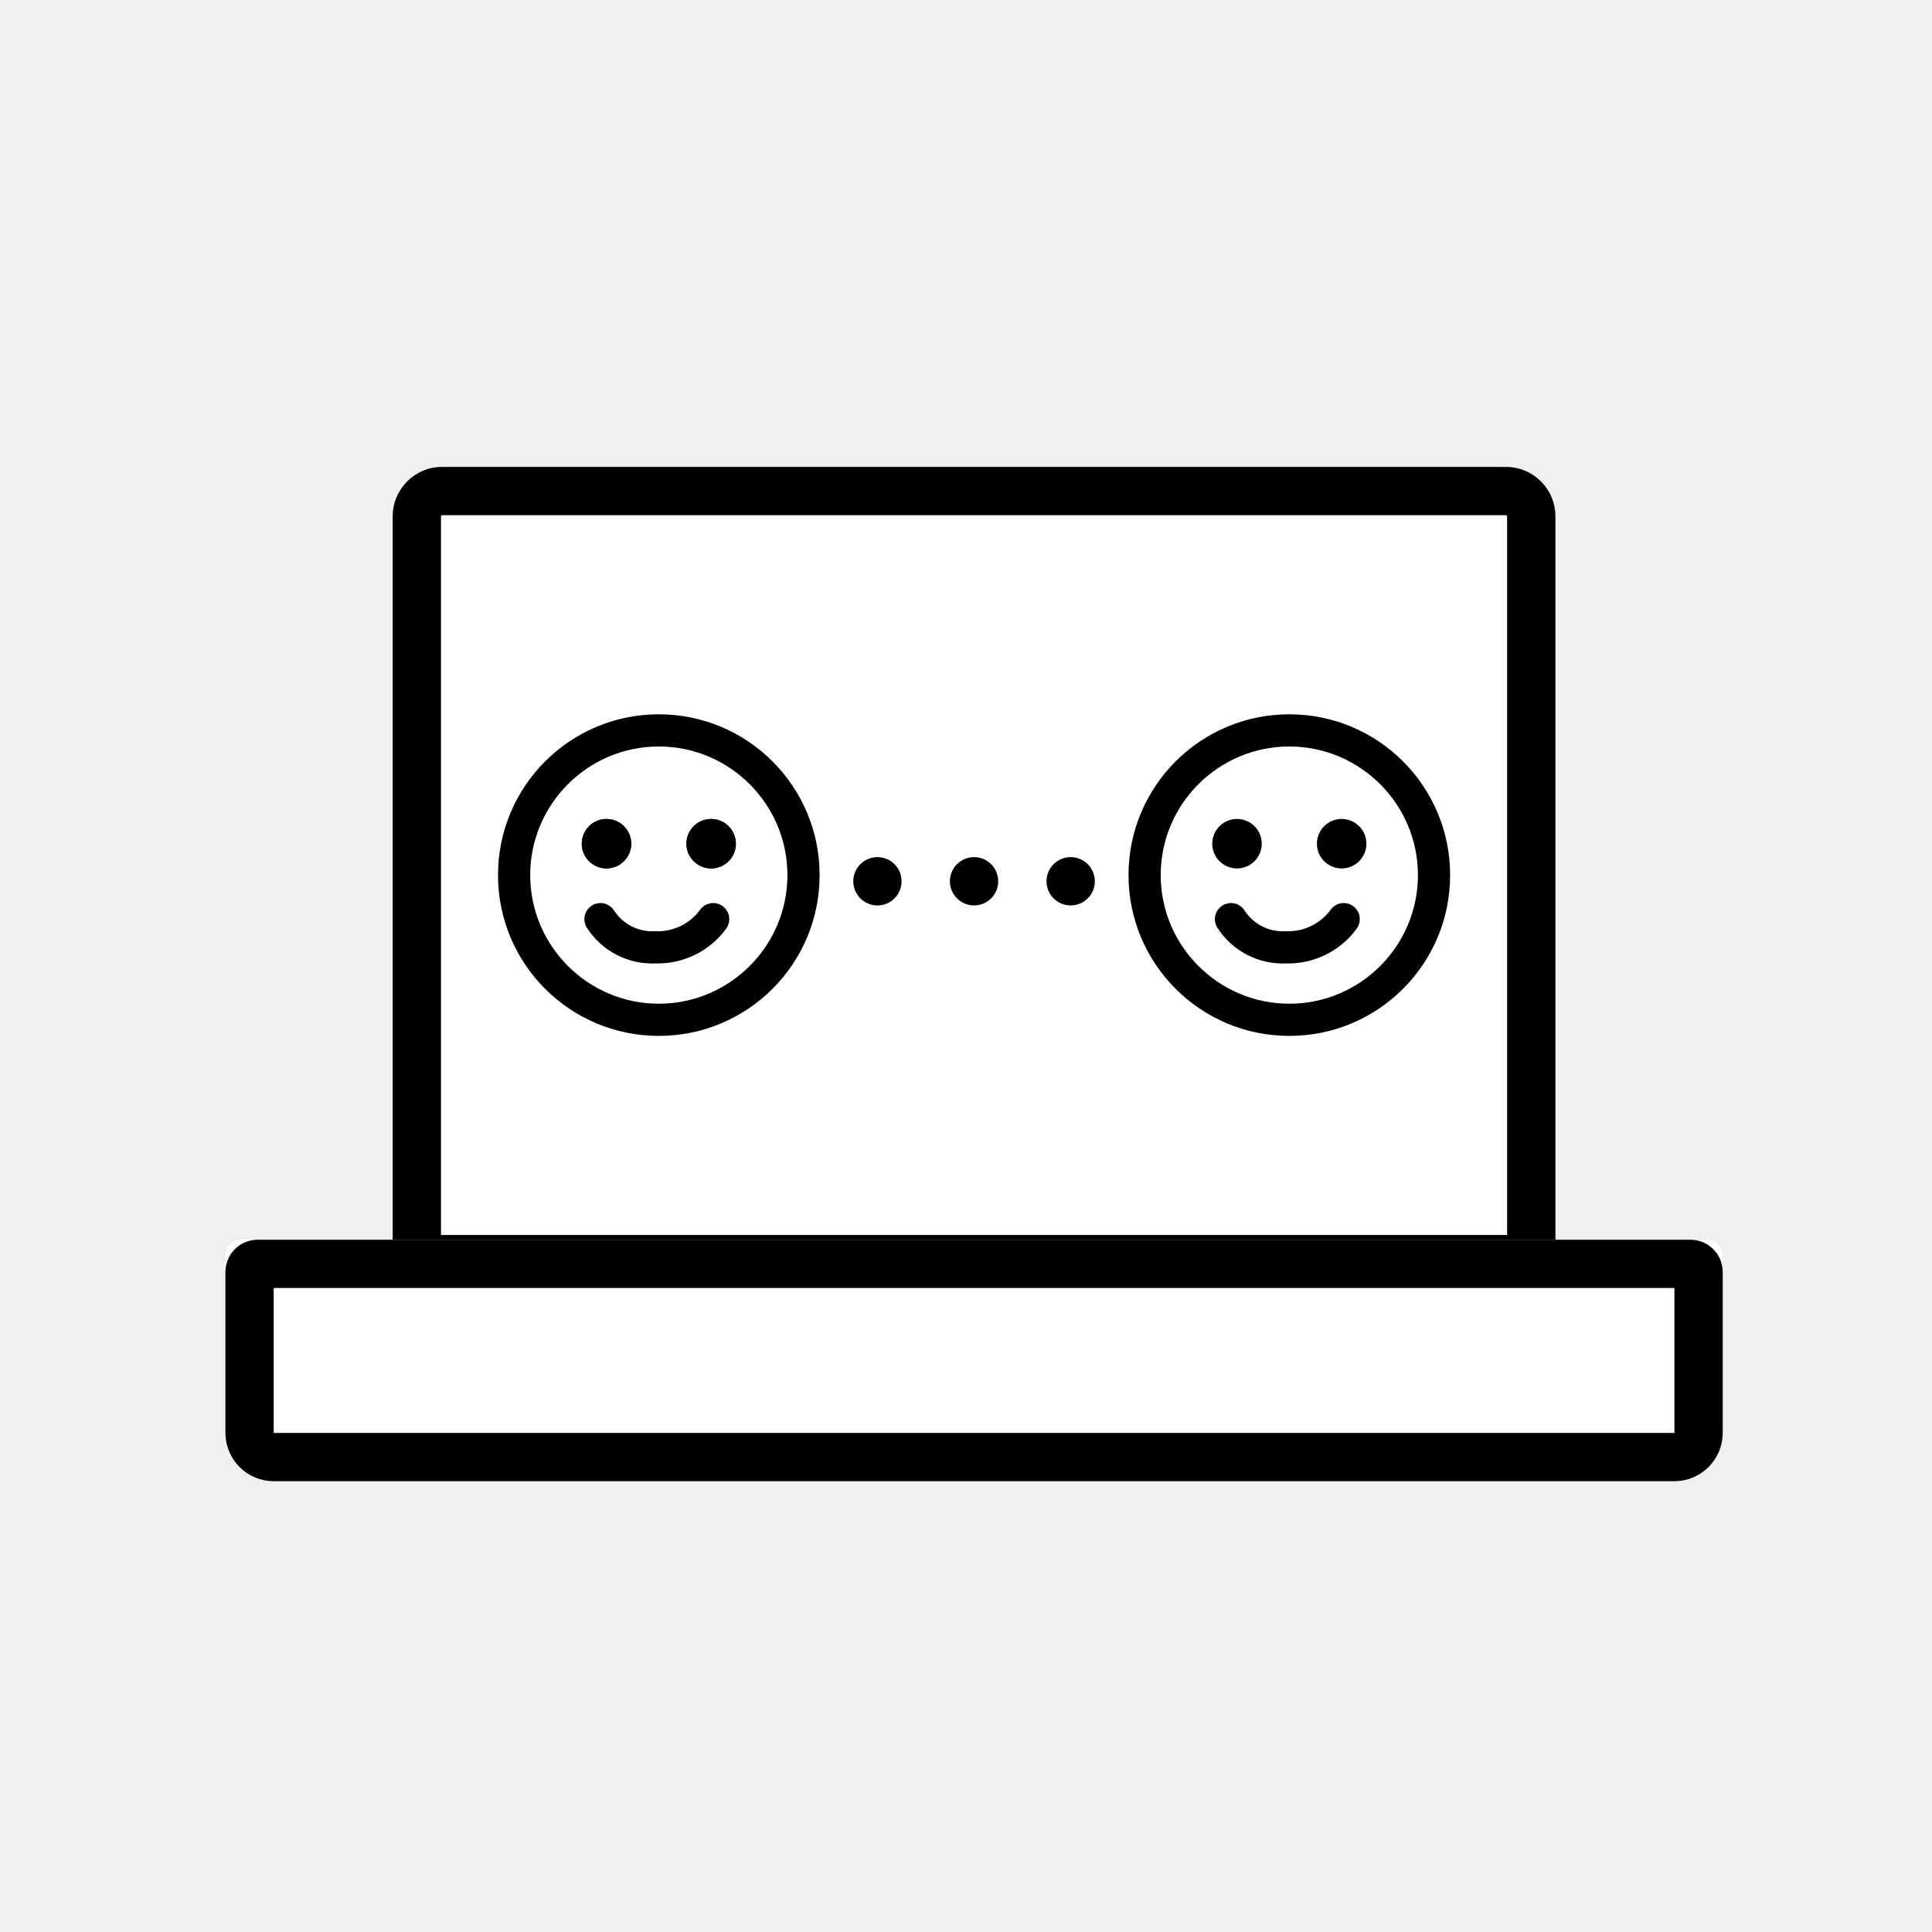
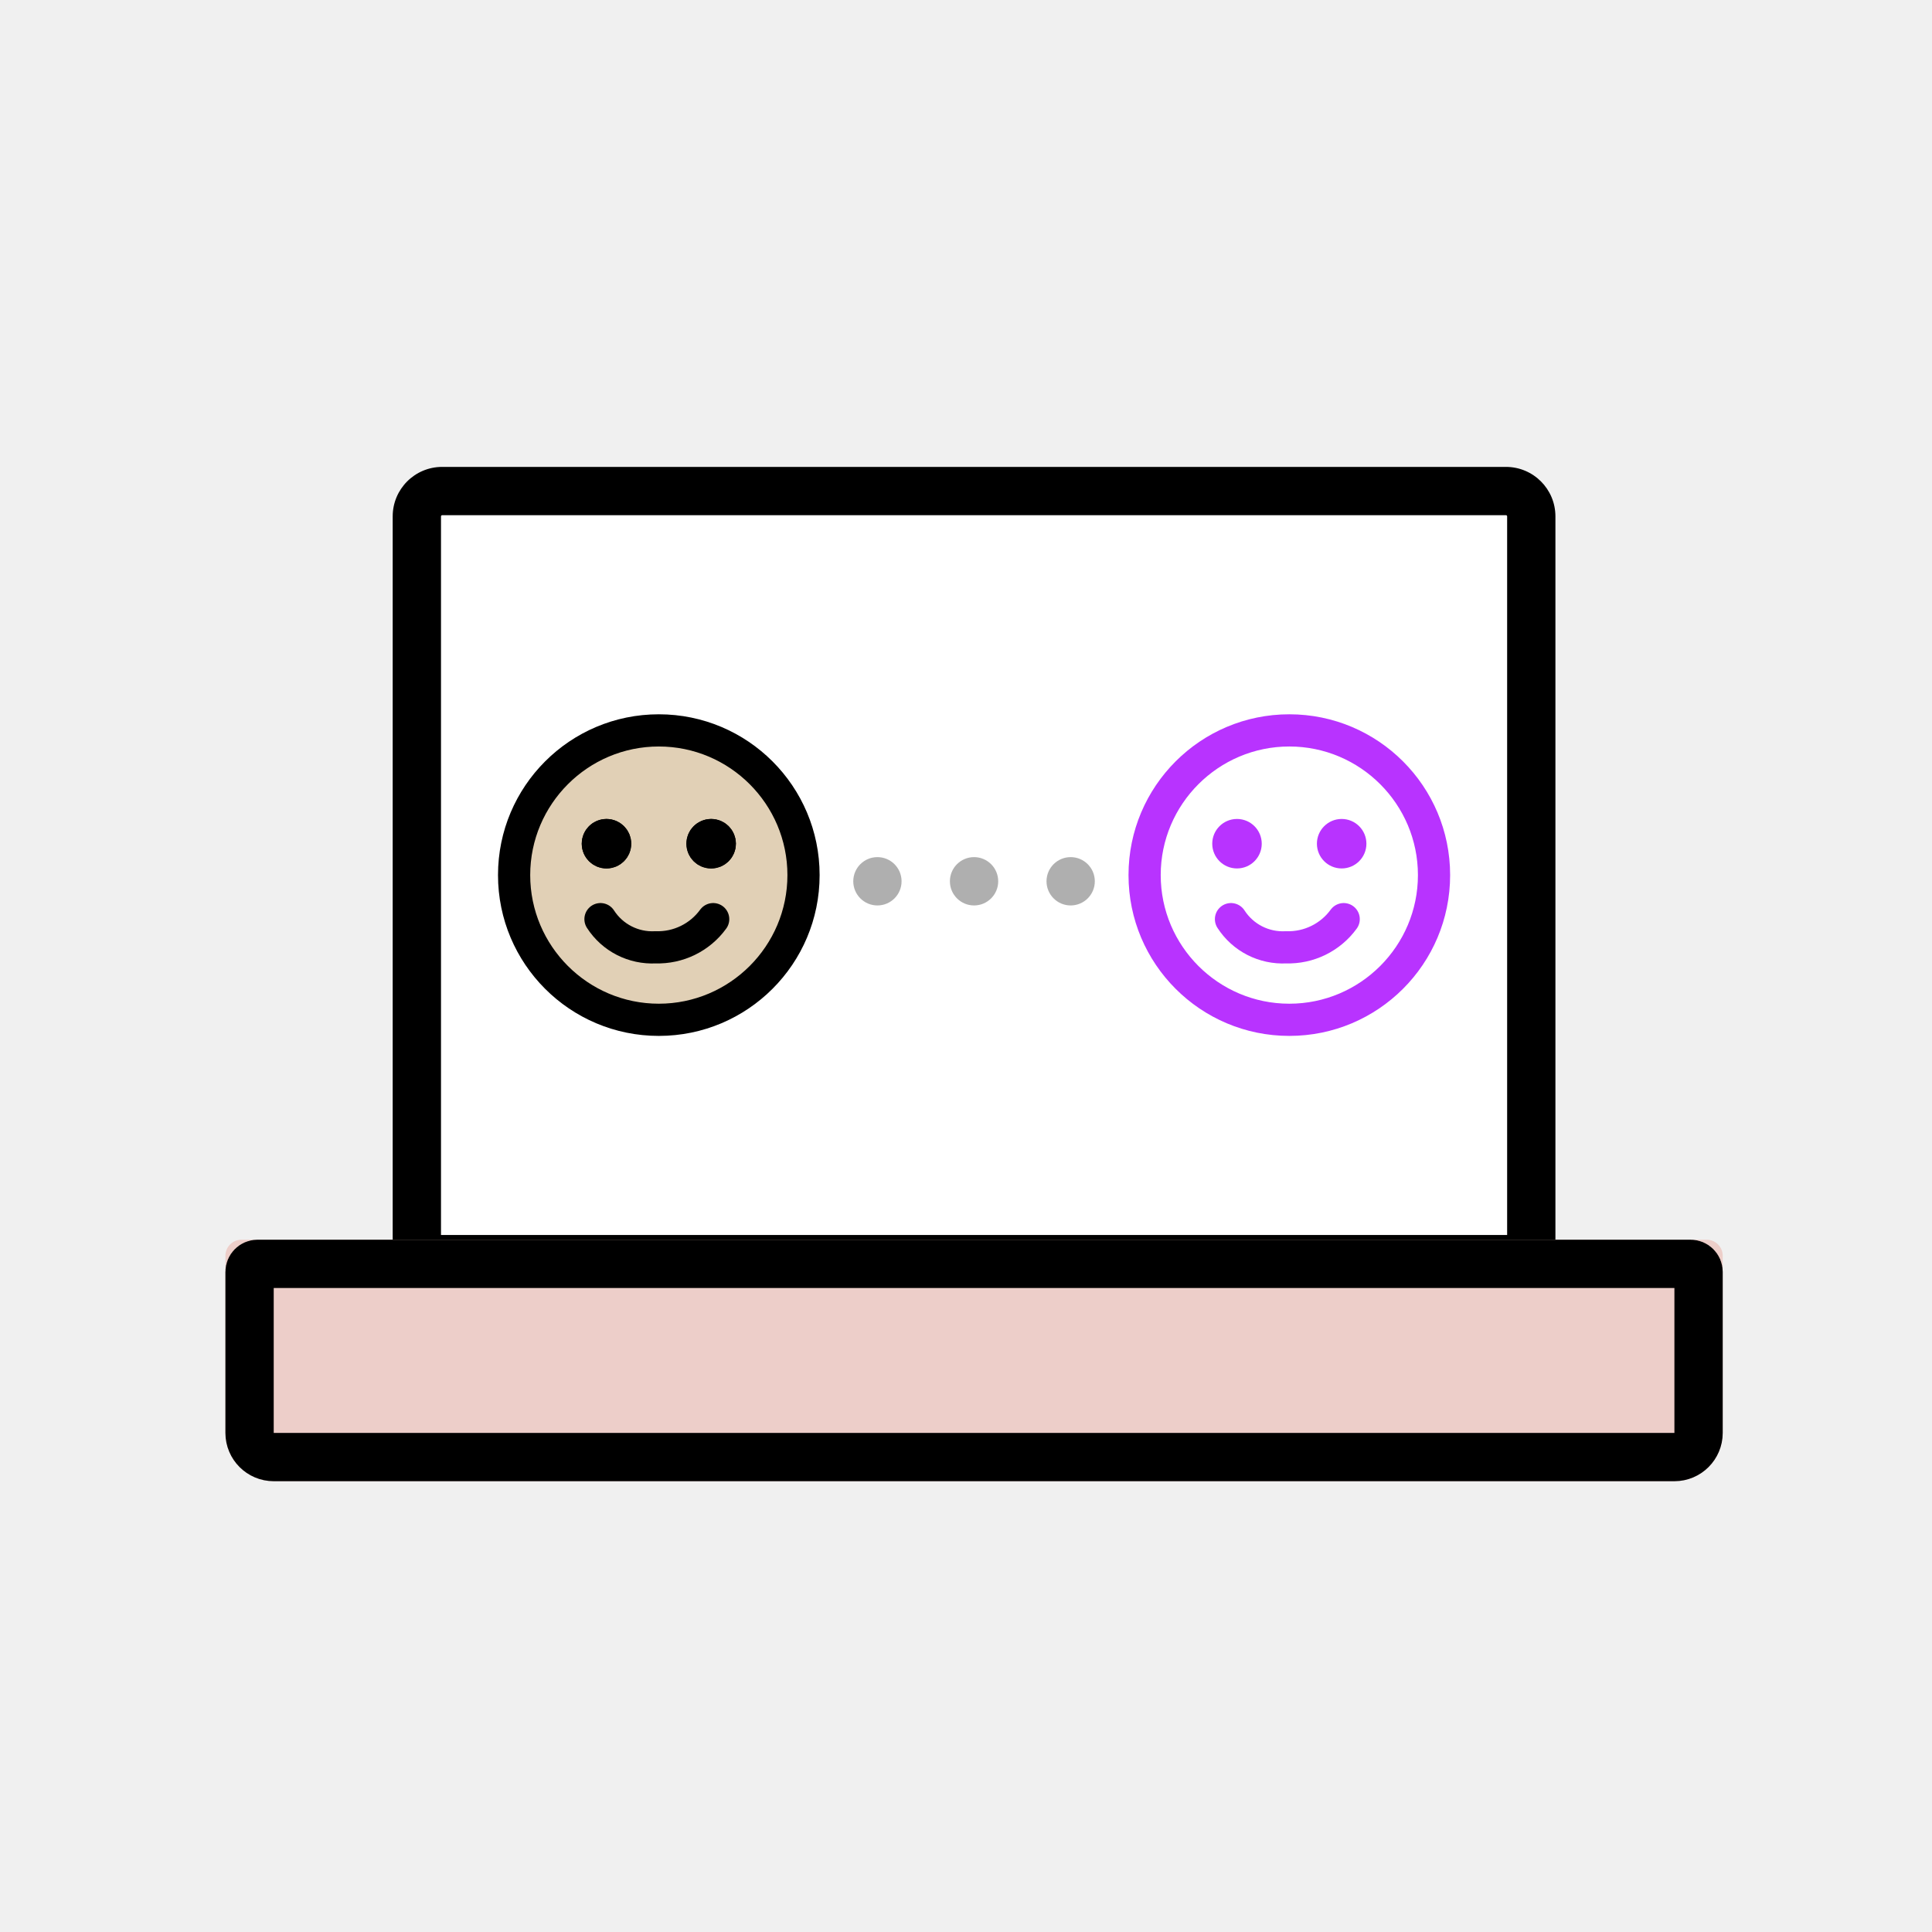
<svg xmlns="http://www.w3.org/2000/svg" width="120" height="120" viewBox="0 0 120 120">
-   <g id="step01" transform="translate(-397 -408)">
-     <rect id="사각형_829" data-name="사각형 829" width="120" height="120" transform="translate(397 408)" fill="none" />
-     <g id="그룹_435" data-name="그룹 435" transform="translate(-51.365 73)">
-       <g id="패스_205" data-name="패스 205" transform="translate(472.756 364)" fill="#fff">
-         <path d="M 70.719 49.207 L 1.5 49.207 L 1.5 3.073 C 1.5 2.206 2.206 1.5 3.073 1.5 L 69.146 1.5 C 70.014 1.5 70.719 2.206 70.719 3.073 L 70.719 49.207 Z" stroke="none" />
-         <path d="M 3.073 3 C 3.033 3 3 3.033 3 3.073 L 3 47.707 L 69.219 47.707 L 69.219 3.073 C 69.219 3.033 69.186 3 69.146 3 L 3.073 3 M 3.073 -3.814697265625e-06 L 69.146 -3.814697265625e-06 C 70.843 -3.814697265625e-06 72.219 1.376 72.219 3.073 L 72.219 50.707 L 0 50.707 L 0 3.073 C 0 1.376 1.376 -3.814697265625e-06 3.073 -3.814697265625e-06 Z" stroke="none" fill="#000" />
+   <path data-name="사각형 829" style="fill:none" d="M0 0h120v120H0z" />
+   <g data-name="그룹 435" transform="translate(-448.365 -335)">
+     <g data-name="패스 205" style="fill:#fff">
+       <path d="M70.72 49.207H1.5V3.073c0-.867.706-1.573 1.573-1.573h66.073c.868 0 1.573.706 1.573 1.573v46.134z" style="stroke:none" transform="translate(472.756 364)" />
+       <path d="M3.073 3A.073.073 0 0 0 3 3.073v44.634h66.22V3.073A.073.073 0 0 0 69.145 3H3.073m0-3h66.073a3.073 3.073 0 0 1 3.073 3.073v47.634H0V3.073A3.073 3.073 0 0 1 3.073 0z" style="fill:#000;stroke:none" transform="translate(472.756 364)" />
+     </g>
+     <g data-name="사각형 352" style="stroke:#000;fill:#edcec9;stroke-width:3px">
+       <path d="M1 0h91a1 1 0 0 1 1 1v11a3 3 0 0 1-3 3H3a3 3 0 0 1-3-3V1a1 1 0 0 1 1-1z" style="stroke:none" transform="translate(462.366 412)" />
+       <path d="M2 1.5h89a.5.5 0 0 1 .5.5v10a1.5 1.5 0 0 1-1.5 1.5H3A1.5 1.5 0 0 1 1.5 12V2a.5.5 0 0 1 .5-.5z" style="fill:none" transform="translate(462.366 412)" />
+     </g>
+     <g data-name="그룹 432">
+       <g data-name="패스 216" style="fill:#e1d0b6">
+         <path d="M9.988 18.976C5.032 18.976 1 14.944 1 9.988 1 5.032 5.032 1 9.988 1c4.956 0 8.988 4.032 8.988 8.988 0 4.956-4.032 8.988-8.988 8.988z" style="stroke:none" transform="translate(479.297 379.366)" />
+         <path d="M9.988 2C5.583 2 2 5.583 2 9.988c0 4.404 3.583 7.988 7.988 7.988 4.404 0 7.988-3.584 7.988-7.988C17.976 5.583 14.392 2 9.988 2m0-2c5.516 0 9.988 4.472 9.988 9.988 0 5.516-4.472 9.988-9.988 9.988C4.472 19.976 0 15.504 0 9.988 0 4.472 4.472 0 9.988 0z" style="fill:#000;stroke:none" transform="translate(479.297 379.366)" />
      </g>
-       <g id="사각형_352" data-name="사각형 352" transform="translate(462.366 412)" fill="#fff" stroke="#000" stroke-width="3">
-         <path d="M1,0H92a1,1,0,0,1,1,1V12a3,3,0,0,1-3,3H3a3,3,0,0,1-3-3V1A1,1,0,0,1,1,0Z" stroke="none" />
-         <path d="M2,1.5H91a.5.5,0,0,1,.5.5V12A1.5,1.5,0,0,1,90,13.5H3A1.5,1.5,0,0,1,1.5,12V2A.5.5,0,0,1,2,1.5Z" fill="none" />
+       <g data-name="타원 48" transform="translate(484.498 385.867)" style="stroke-width:2px;stroke:#000">
+         <circle cx="1.537" cy="1.537" r="1.537" style="stroke:none" />
+         <circle cx="1.537" cy="1.537" r=".537" style="fill:none" />
      </g>
-       <g id="그룹_432" data-name="그룹 432" transform="translate(479.297 379.366)">
-         <g id="패스_216" data-name="패스 216" fill="#fff">
-           <path d="M 9.988 18.976 C 5.032 18.976 1 14.944 1 9.988 C 1 5.032 5.032 1 9.988 1 C 14.944 1 18.976 5.032 18.976 9.988 C 18.976 14.944 14.944 18.976 9.988 18.976 Z" stroke="none" />
-           <path d="M 9.988 2 C 5.583 2 2 5.583 2 9.988 C 2 14.392 5.583 17.976 9.988 17.976 C 14.392 17.976 17.976 14.392 17.976 9.988 C 17.976 5.583 14.392 2 9.988 2 M 9.988 -3.814697265625e-06 C 15.504 -3.814697265625e-06 19.976 4.472 19.976 9.988 C 19.976 15.504 15.504 19.976 9.988 19.976 C 4.472 19.976 -3.814697265625e-06 15.504 -3.814697265625e-06 9.988 C -3.814697265625e-06 4.472 4.472 -3.814697265625e-06 9.988 -3.814697265625e-06 Z" stroke="none" fill="#000" />
-         </g>
-         <g id="타원_48" data-name="타원 48" transform="translate(5.201 6.501)" stroke="#000" stroke-width="2">
-           <circle cx="1.537" cy="1.537" r="1.537" stroke="none" />
-           <circle cx="1.537" cy="1.537" r="0.537" fill="none" />
-         </g>
-         <g id="타원_49" data-name="타원 49" transform="translate(11.702 6.501)" stroke="#000" stroke-width="2">
-           <circle cx="1.537" cy="1.537" r="1.537" stroke="none" />
-           <circle cx="1.537" cy="1.537" r="0.537" fill="none" />
-         </g>
-         <path id="패스_152" data-name="패스 152" d="M3291,396.4a3.827,3.827,0,0,0,3.421,1.749A4.254,4.254,0,0,0,3298,396.4" transform="translate(-3284.635 -383.676)" fill="none" stroke="#000" stroke-linecap="round" stroke-linejoin="round" stroke-width="2" />
+       <g data-name="타원 49" transform="translate(490.999 385.867)" style="stroke-width:2px;stroke:#000">
+         <circle cx="1.537" cy="1.537" r="1.537" style="stroke:none" />
+         <circle cx="1.537" cy="1.537" r=".537" style="fill:none" />
      </g>
-       <g id="그룹_433" data-name="그룹 433" transform="translate(518.459 379.366)">
-         <g id="패스_208" data-name="패스 208" transform="translate(0)" fill="#fff">
-           <path d="M 9.988 18.976 C 5.032 18.976 1 14.944 1 9.988 C 1 5.032 5.032 1 9.988 1 C 14.944 1 18.976 5.032 18.976 9.988 C 18.976 14.944 14.944 18.976 9.988 18.976 Z" stroke="none" />
-           <path d="M 9.988 2 C 5.583 2 2 5.583 2 9.988 C 2 14.392 5.583 17.976 9.988 17.976 C 14.392 17.976 17.976 14.392 17.976 9.988 C 17.976 5.583 14.392 2 9.988 2 M 9.988 -3.814697265625e-06 C 15.504 -3.814697265625e-06 19.976 4.472 19.976 9.988 C 19.976 15.504 15.504 19.976 9.988 19.976 C 4.472 19.976 -3.814697265625e-06 15.504 -3.814697265625e-06 9.988 C -3.814697265625e-06 4.472 4.472 -3.814697265625e-06 9.988 -3.814697265625e-06 Z" stroke="none" fill="#000" />
-         </g>
-         <circle id="타원_48-2" data-name="타원 48" cx="1.537" cy="1.537" r="1.537" transform="translate(5.201 6.501)" />
-         <circle id="타원_49-2" data-name="타원 49" cx="1.537" cy="1.537" r="1.537" transform="translate(11.702 6.501)" />
-         <path id="패스_152-2" data-name="패스 152" d="M3291,396.4a3.827,3.827,0,0,0,3.421,1.749A4.254,4.254,0,0,0,3298,396.4" transform="translate(-3284.635 -383.676)" fill="none" stroke="#000" stroke-linecap="round" stroke-linejoin="round" stroke-width="2" />
+       <path data-name="패스 152" d="M3291 396.4a3.827 3.827 0 0 0 3.421 1.749A4.254 4.254 0 0 0 3298 396.4" transform="translate(-2805.338 -4.31)" style="stroke-linecap:round;stroke-linejoin:round;stroke-width:2px;stroke:#000;fill:none" />
+     </g>
+     <g data-name="그룹 433" transform="translate(518.459 379.366)">
+       <g data-name="패스 208" style="fill:#fff">
+         <path d="M9.988 18.976C5.032 18.976 1 14.944 1 9.988 1 5.032 5.032 1 9.988 1c4.956 0 8.988 4.032 8.988 8.988 0 4.956-4.032 8.988-8.988 8.988z" style="stroke:none" />
+         <path d="M9.988 2C5.583 2 2 5.583 2 9.988c0 4.404 3.583 7.988 7.988 7.988 4.404 0 7.988-3.584 7.988-7.988C17.976 5.583 14.392 2 9.988 2m0-2c5.516 0 9.988 4.472 9.988 9.988 0 5.516-4.472 9.988-9.988 9.988C4.472 19.976 0 15.504 0 9.988 0 4.472 4.472 0 9.988 0z" style="fill:#b833ff;stroke:none" />
      </g>
-       <ellipse id="타원_95" data-name="타원 95" cx="1.5" cy="1.501" rx="1.5" ry="1.501" transform="translate(501.363 388.237)" />
-       <ellipse id="타원_96" data-name="타원 96" cx="1.5" cy="1.501" rx="1.5" ry="1.501" transform="translate(507.365 388.237)" />
-       <ellipse id="타원_97" data-name="타원 97" cx="1.5" cy="1.501" rx="1.5" ry="1.501" transform="translate(513.366 388.237)" />
+       <circle data-name="타원 48" cx="1.537" cy="1.537" r="1.537" transform="translate(5.201 6.501)" style="fill:#b833ff" />
+       <circle data-name="타원 49" cx="1.537" cy="1.537" r="1.537" transform="translate(11.702 6.501)" style="fill:#b833ff" />
+       <path data-name="패스 152" d="M3291 396.4a3.827 3.827 0 0 0 3.421 1.749A4.254 4.254 0 0 0 3298 396.4" transform="translate(-3284.635 -383.676)" style="stroke:#b833ff;stroke-linecap:round;stroke-linejoin:round;stroke-width:2px;fill:none" />
    </g>
+     <ellipse data-name="타원 95" cx="1.5" cy="1.501" rx="1.5" ry="1.501" transform="translate(501.363 388.237)" style="fill:#afafaf" />
+     <ellipse data-name="타원 96" cx="1.5" cy="1.501" rx="1.5" ry="1.501" transform="translate(507.365 388.237)" style="fill:#afafaf" />
+     <ellipse data-name="타원 97" cx="1.5" cy="1.501" rx="1.5" ry="1.501" transform="translate(513.366 388.237)" style="fill:#afafaf" />
  </g>
</svg>
